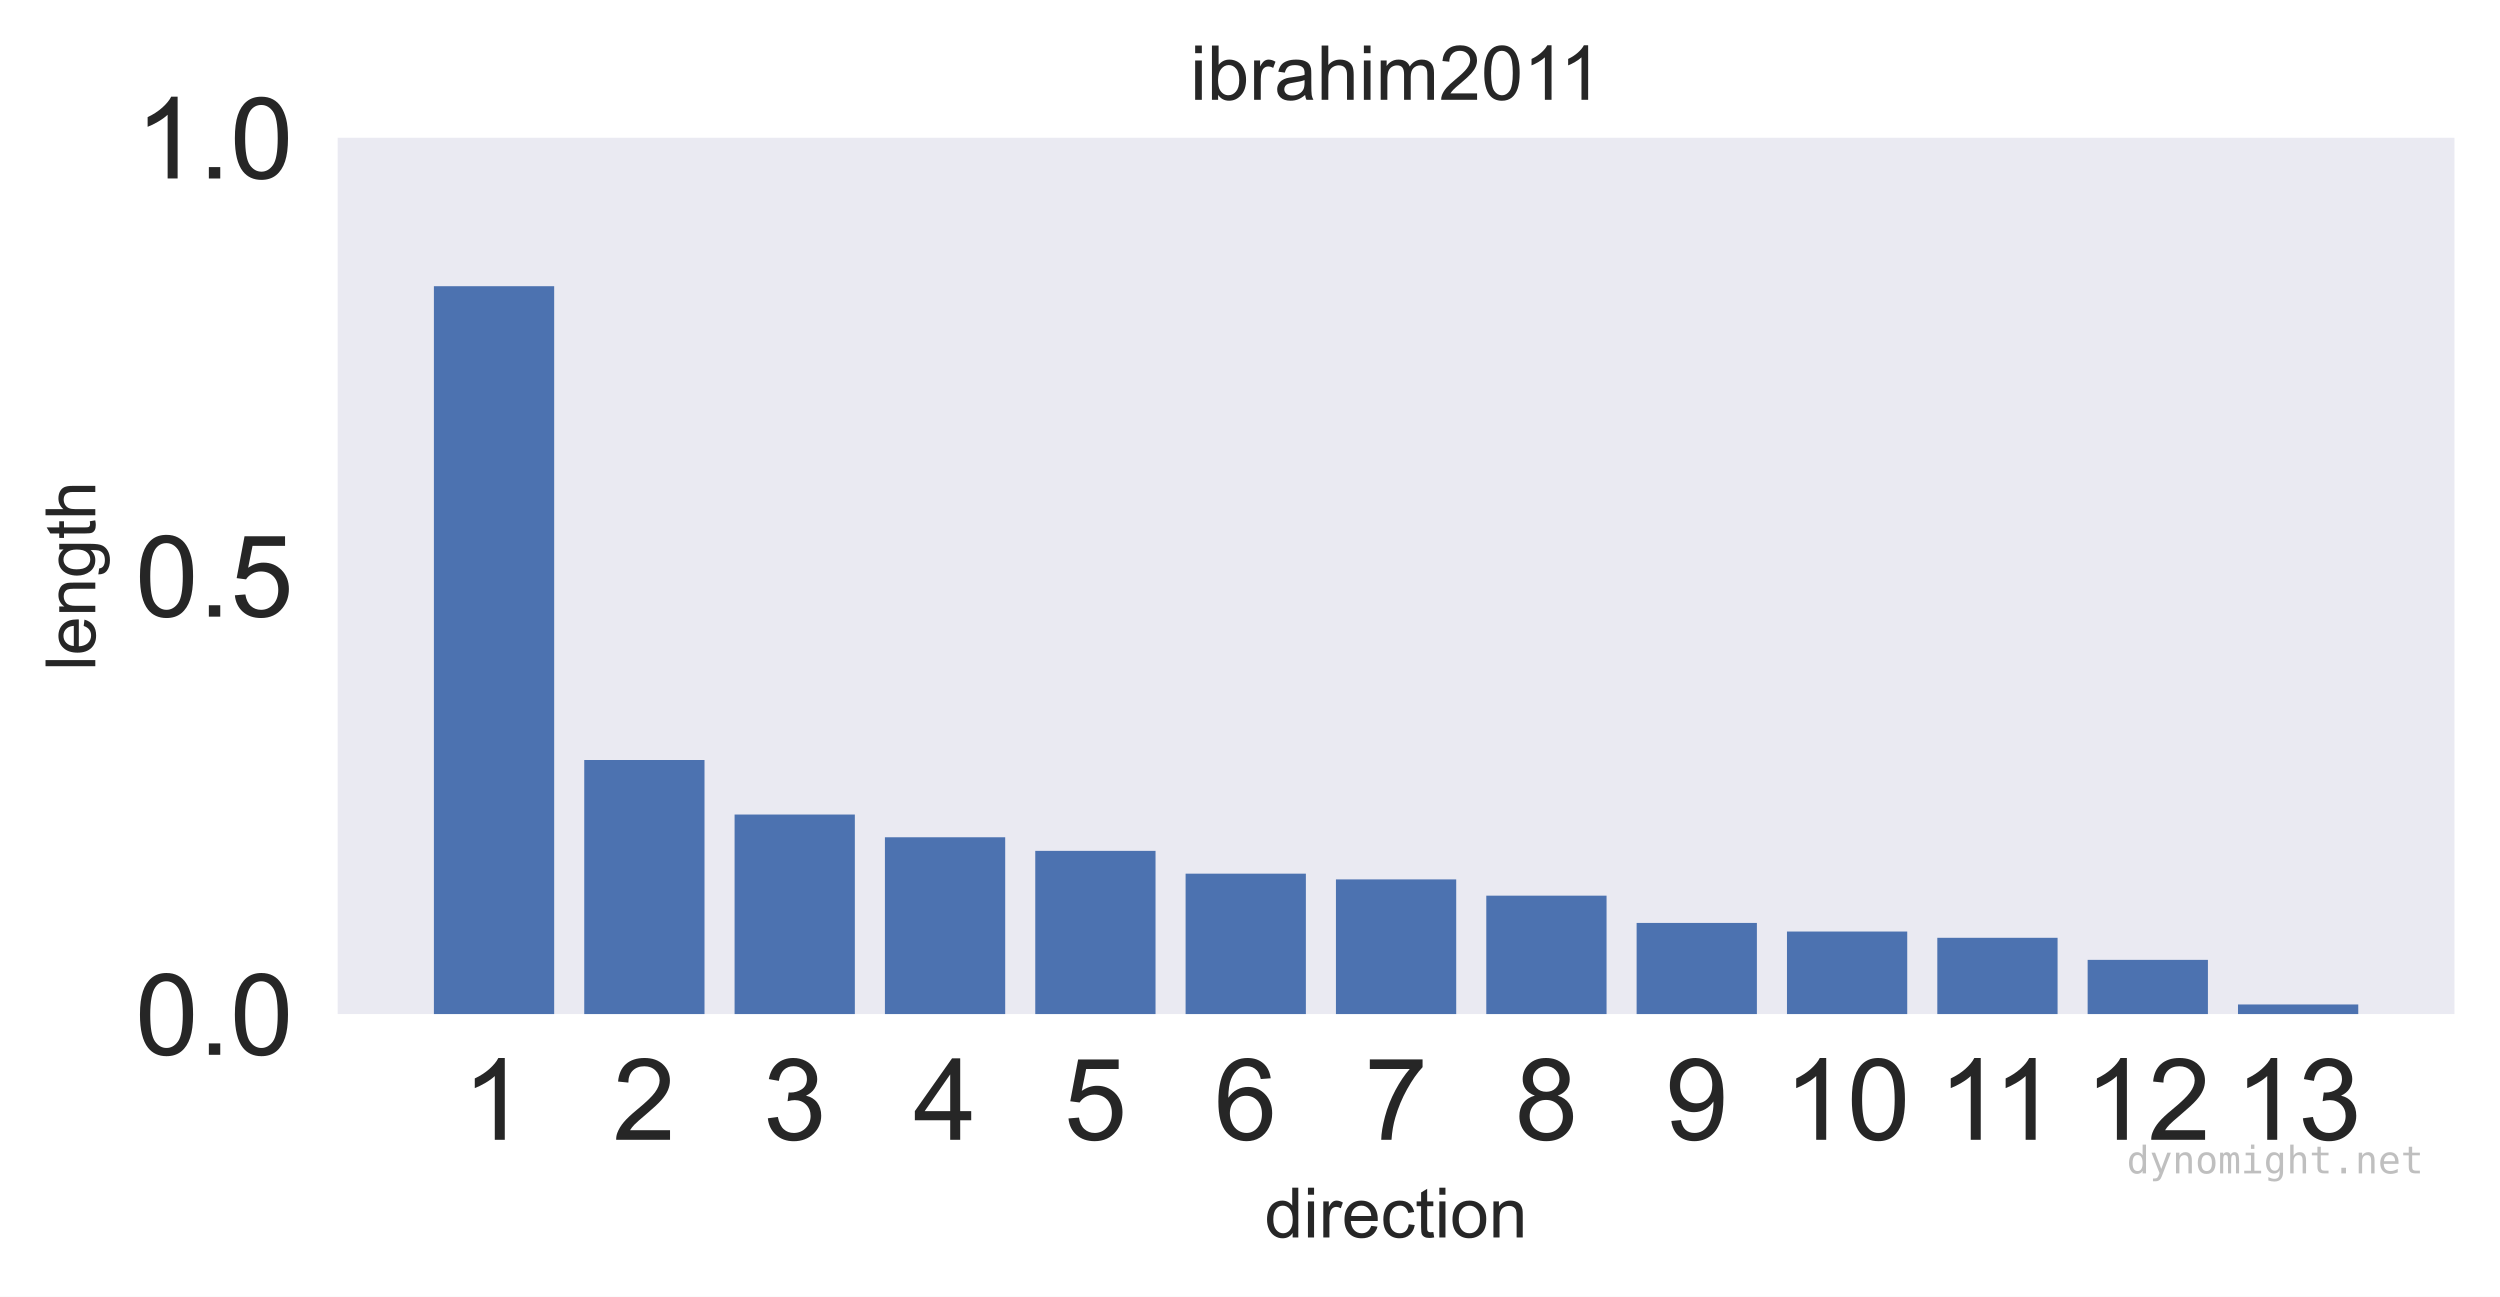
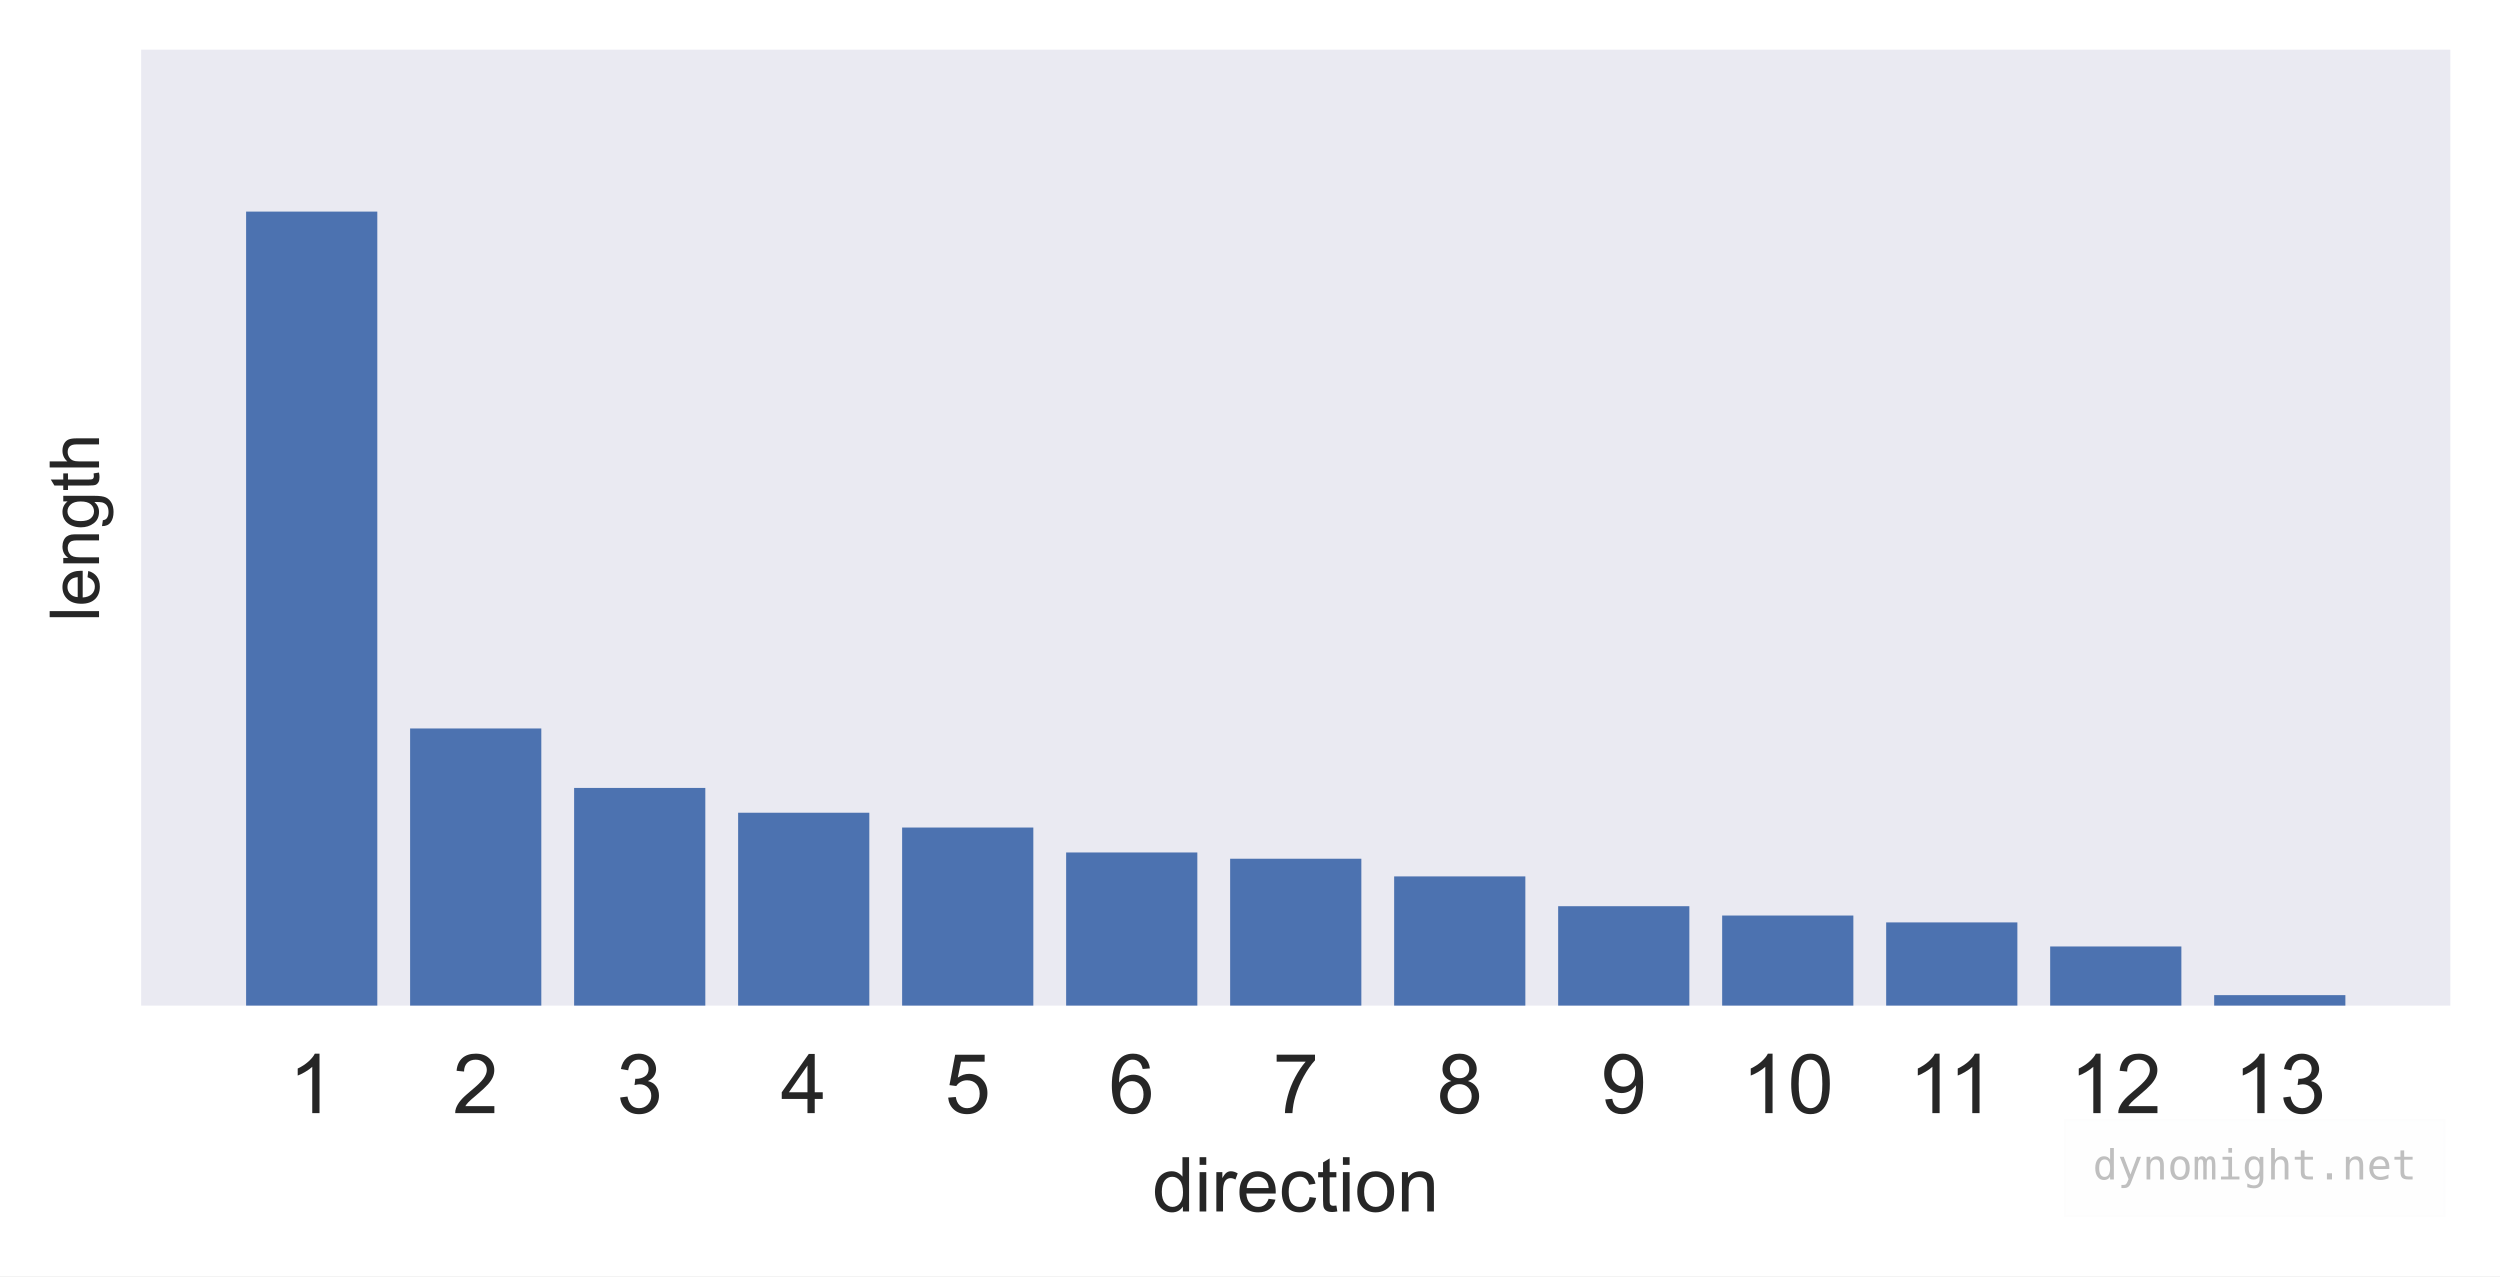
- <svg xmlns="http://www.w3.org/2000/svg" xmlns:xlink="http://www.w3.org/1999/xlink" height="205.111pt" version="1.1" viewBox="0 0 395.409 205.111" width="395.409pt">
+ <svg xmlns="http://www.w3.org/2000/svg" xmlns:xlink="http://www.w3.org/1999/xlink" height="185.034pt" version="1.1" viewBox="0 0 362.462 185.034" width="362.462pt">
  <defs>
    <style type="text/css">*{stroke-linecap:butt;stroke-linejoin:round;}</style>
  </defs>
  <g id="figure_1">
    <g id="patch_1">
-       <path d="M 0 205.111  L 395.409 205.111  L 395.409 0  L 0 0  z " style="fill:#ffffff;" />
+       <path d="M 0 185.034  L 362.462 185.034  L 362.462 0  L 0 0  z " style="fill:#ffffff;" />
    </g>
    <g id="axes_1">
      <g id="patch_2">
-         <path d="M 53.409 160.389  L 388.209 160.389  L 388.209 21.789  L 53.409 21.789  z " style="fill:#eaeaf2;" />
+         <path d="M 20.462 145.8  L 355.262 145.8  L 355.262 7.2  L 20.462 7.2  z " style="fill:#eaeaf2;" />
      </g>
      <g id="matplotlib.axis_1">
        <g id="xtick_1">
          <g id="line2d_1" />
          <g id="text_1">
-             <g style="fill:#262626;" transform="translate(73.13345 180.2734)scale(0.18 -0.18)">
+             <g style="fill:#262626;" transform="translate(41.85548 161.3894)scale(0.12 -0.12)">
              <defs>
                <path d="M 2384 0  L 1822 0  L 1822 3584  Q 1619 3391 1289 3197  Q 959 3003 697 2906  L 697 3450  Q 1169 3672 1522 3987  Q 1875 4303 2022 4600  L 2384 4600  L 2384 0  z " id="ArialMT-31" transform="scale(0.015625)" />
              </defs>
              <use xlink:href="#ArialMT-31" />
            </g>
          </g>
        </g>
        <g id="xtick_2">
          <g id="line2d_2" />
          <g id="text_2">
-             <g style="fill:#262626;" transform="translate(96.91186 180.2734)scale(0.18 -0.18)">
+             <g style="fill:#262626;" transform="translate(65.63389 161.3894)scale(0.12 -0.12)">
              <defs>
                <path d="M 3222 541  L 3222 0  L 194 0  Q 188 203 259 391  Q 375 700 629 1000  Q 884 1300 1366 1694  Q 2113 2306 2375 2664  Q 2638 3022 2638 3341  Q 2638 3675 2398 3904  Q 2159 4134 1775 4134  Q 1369 4134 1125 3890  Q 881 3647 878 3216  L 300 3275  Q 359 3922 746 4261  Q 1134 4600 1788 4600  Q 2447 4600 2831 4234  Q 3216 3869 3216 3328  Q 3216 3053 3103 2787  Q 2991 2522 2730 2228  Q 2469 1934 1863 1422  Q 1356 997 1212 845  Q 1069 694 975 541  L 3222 541  z " id="ArialMT-32" transform="scale(0.015625)" />
              </defs>
              <use xlink:href="#ArialMT-32" />
            </g>
          </g>
        </g>
        <g id="xtick_3">
          <g id="line2d_3" />
          <g id="text_3">
-             <g style="fill:#262626;" transform="translate(120.6903 180.2734)scale(0.18 -0.18)">
+             <g style="fill:#262626;" transform="translate(89.4123 161.3894)scale(0.12 -0.12)">
              <defs>
                <path d="M 269 1209  L 831 1284  Q 928 806 1161 595  Q 1394 384 1728 384  Q 2125 384 2398 659  Q 2672 934 2672 1341  Q 2672 1728 2419 1979  Q 2166 2231 1775 2231  Q 1616 2231 1378 2169  L 1441 2663  Q 1497 2656 1531 2656  Q 1891 2656 2178 2843  Q 2466 3031 2466 3422  Q 2466 3731 2256 3934  Q 2047 4138 1716 4138  Q 1388 4138 1169 3931  Q 950 3725 888 3313  L 325 3413  Q 428 3978 793 4289  Q 1159 4600 1703 4600  Q 2078 4600 2393 4439  Q 2709 4278 2876 4000  Q 3044 3722 3044 3409  Q 3044 3113 2884 2869  Q 2725 2625 2413 2481  Q 2819 2388 3044 2092  Q 3269 1797 3269 1353  Q 3269 753 2831 336  Q 2394 -81 1725 -81  Q 1122 -81 723 278  Q 325 638 269 1209  z " id="ArialMT-33" transform="scale(0.015625)" />
              </defs>
              <use xlink:href="#ArialMT-33" />
            </g>
          </g>
        </g>
        <g id="xtick_4">
          <g id="line2d_4" />
          <g id="text_4">
-             <g style="fill:#262626;" transform="translate(144.4687 180.2734)scale(0.18 -0.18)">
+             <g style="fill:#262626;" transform="translate(113.1907 161.3894)scale(0.12 -0.12)">
              <defs>
                <path d="M 2069 0  L 2069 1097  L 81 1097  L 81 1613  L 2172 4581  L 2631 4581  L 2631 1613  L 3250 1613  L 3250 1097  L 2631 1097  L 2631 0  L 2069 0  z M 2069 1613  L 2069 3678  L 634 1613  L 2069 1613  z " id="ArialMT-34" transform="scale(0.015625)" />
              </defs>
              <use xlink:href="#ArialMT-34" />
            </g>
          </g>
        </g>
        <g id="xtick_5">
          <g id="line2d_5" />
          <g id="text_5">
-             <g style="fill:#262626;" transform="translate(168.2471 180.2734)scale(0.18 -0.18)">
+             <g style="fill:#262626;" transform="translate(136.9691 161.3894)scale(0.12 -0.12)">
              <defs>
                <path d="M 266 1200  L 856 1250  Q 922 819 1161 601  Q 1400 384 1738 384  Q 2144 384 2425 690  Q 2706 997 2706 1503  Q 2706 1984 2436 2262  Q 2166 2541 1728 2541  Q 1456 2541 1237 2417  Q 1019 2294 894 2097  L 366 2166  L 809 4519  L 3088 4519  L 3088 3981  L 1259 3981  L 1013 2750  Q 1425 3038 1878 3038  Q 2478 3038 2890 2622  Q 3303 2206 3303 1553  Q 3303 931 2941 478  Q 2500 -78 1738 -78  Q 1113 -78 717 272  Q 322 622 266 1200  z " id="ArialMT-35" transform="scale(0.015625)" />
              </defs>
              <use xlink:href="#ArialMT-35" />
            </g>
          </g>
        </g>
        <g id="xtick_6">
          <g id="line2d_6" />
          <g id="text_6">
-             <g style="fill:#262626;" transform="translate(192.0255 180.2734)scale(0.18 -0.18)">
+             <g style="fill:#262626;" transform="translate(160.7475 161.3894)scale(0.12 -0.12)">
              <defs>
                <path d="M 3184 3459  L 2625 3416  Q 2550 3747 2413 3897  Q 2184 4138 1850 4138  Q 1581 4138 1378 3988  Q 1113 3794 959 3422  Q 806 3050 800 2363  Q 1003 2672 1297 2822  Q 1591 2972 1913 2972  Q 2475 2972 2870 2558  Q 3266 2144 3266 1488  Q 3266 1056 3080 686  Q 2894 316 2569 119  Q 2244 -78 1831 -78  Q 1128 -78 684 439  Q 241 956 241 2144  Q 241 3472 731 4075  Q 1159 4600 1884 4600  Q 2425 4600 2770 4297  Q 3116 3994 3184 3459  z M 888 1484  Q 888 1194 1011 928  Q 1134 663 1356 523  Q 1578 384 1822 384  Q 2178 384 2434 671  Q 2691 959 2691 1453  Q 2691 1928 2437 2201  Q 2184 2475 1800 2475  Q 1419 2475 1153 2201  Q 888 1928 888 1484  z " id="ArialMT-36" transform="scale(0.015625)" />
              </defs>
              <use xlink:href="#ArialMT-36" />
            </g>
          </g>
        </g>
        <g id="xtick_7">
          <g id="line2d_7" />
          <g id="text_7">
-             <g style="fill:#262626;" transform="translate(215.8039 180.2734)scale(0.18 -0.18)">
+             <g style="fill:#262626;" transform="translate(184.5259 161.3894)scale(0.12 -0.12)">
              <defs>
                <path d="M 303 3981  L 303 4522  L 3269 4522  L 3269 4084  Q 2831 3619 2401 2847  Q 1972 2075 1738 1259  Q 1569 684 1522 0  L 944 0  Q 953 541 1156 1306  Q 1359 2072 1739 2783  Q 2119 3494 2547 3981  L 303 3981  z " id="ArialMT-37" transform="scale(0.015625)" />
              </defs>
              <use xlink:href="#ArialMT-37" />
            </g>
          </g>
        </g>
        <g id="xtick_8">
          <g id="line2d_8" />
          <g id="text_8">
-             <g style="fill:#262626;" transform="translate(239.5823 180.2734)scale(0.18 -0.18)">
+             <g style="fill:#262626;" transform="translate(208.3043 161.3894)scale(0.12 -0.12)">
              <defs>
                <path d="M 1131 2484  Q 781 2613 612 2850  Q 444 3088 444 3419  Q 444 3919 803 4259  Q 1163 4600 1759 4600  Q 2359 4600 2725 4251  Q 3091 3903 3091 3403  Q 3091 3084 2923 2848  Q 2756 2613 2416 2484  Q 2838 2347 3058 2040  Q 3278 1734 3278 1309  Q 3278 722 2862 322  Q 2447 -78 1769 -78  Q 1091 -78 675 323  Q 259 725 259 1325  Q 259 1772 486 2073  Q 713 2375 1131 2484  z M 1019 3438  Q 1019 3113 1228 2906  Q 1438 2700 1772 2700  Q 2097 2700 2305 2904  Q 2513 3109 2513 3406  Q 2513 3716 2298 3927  Q 2084 4138 1766 4138  Q 1444 4138 1231 3931  Q 1019 3725 1019 3438  z M 838 1322  Q 838 1081 952 856  Q 1066 631 1291 507  Q 1516 384 1775 384  Q 2178 384 2440 643  Q 2703 903 2703 1303  Q 2703 1709 2433 1975  Q 2163 2241 1756 2241  Q 1359 2241 1098 1978  Q 838 1716 838 1322  z " id="ArialMT-38" transform="scale(0.015625)" />
              </defs>
              <use xlink:href="#ArialMT-38" />
            </g>
          </g>
        </g>
        <g id="xtick_9">
          <g id="line2d_9" />
          <g id="text_9">
-             <g style="fill:#262626;" transform="translate(263.3607 180.2734)scale(0.18 -0.18)">
+             <g style="fill:#262626;" transform="translate(232.0828 161.3894)scale(0.12 -0.12)">
              <defs>
                <path d="M 350 1059  L 891 1109  Q 959 728 1153 556  Q 1347 384 1650 384  Q 1909 384 2104 503  Q 2300 622 2425 820  Q 2550 1019 2634 1356  Q 2719 1694 2719 2044  Q 2719 2081 2716 2156  Q 2547 1888 2255 1720  Q 1963 1553 1622 1553  Q 1053 1553 659 1965  Q 266 2378 266 3053  Q 266 3750 677 4175  Q 1088 4600 1706 4600  Q 2153 4600 2523 4359  Q 2894 4119 3086 3673  Q 3278 3228 3278 2384  Q 3278 1506 3087 986  Q 2897 466 2520 194  Q 2144 -78 1638 -78  Q 1100 -78 759 220  Q 419 519 350 1059  z M 2653 3081  Q 2653 3566 2395 3850  Q 2138 4134 1775 4134  Q 1400 4134 1122 3828  Q 844 3522 844 3034  Q 844 2597 1108 2323  Q 1372 2050 1759 2050  Q 2150 2050 2401 2323  Q 2653 2597 2653 3081  z " id="ArialMT-39" transform="scale(0.015625)" />
              </defs>
              <use xlink:href="#ArialMT-39" />
            </g>
          </g>
        </g>
        <g id="xtick_10">
          <g id="line2d_10" />
          <g id="text_10">
-             <g style="fill:#262626;" transform="translate(282.1343 180.2734)scale(0.18 -0.18)">
+             <g style="fill:#262626;" transform="translate(252.5246 161.3894)scale(0.12 -0.12)">
              <defs>
                <path d="M 266 2259  Q 266 3072 433 3567  Q 600 4063 929 4331  Q 1259 4600 1759 4600  Q 2128 4600 2406 4451  Q 2684 4303 2865 4023  Q 3047 3744 3150 3342  Q 3253 2941 3253 2259  Q 3253 1453 3087 958  Q 2922 463 2592 192  Q 2263 -78 1759 -78  Q 1097 -78 719 397  Q 266 969 266 2259  z M 844 2259  Q 844 1131 1108 757  Q 1372 384 1759 384  Q 2147 384 2411 759  Q 2675 1134 2675 2259  Q 2675 3391 2411 3762  Q 2147 4134 1753 4134  Q 1366 4134 1134 3806  Q 844 3388 844 2259  z " id="ArialMT-30" transform="scale(0.015625)" />
              </defs>
              <use xlink:href="#ArialMT-31" />
              <use x="55.615" xlink:href="#ArialMT-30" />
            </g>
          </g>
        </g>
        <g id="xtick_11">
          <g id="line2d_11" />
          <g id="text_11">
-             <g style="fill:#262626;" transform="translate(306.5764 180.2734)scale(0.18 -0.18)">
+             <g style="fill:#262626;" transform="translate(276.7455 161.3894)scale(0.12 -0.12)">
              <use xlink:href="#ArialMT-31" />
              <use x="48.24" xlink:href="#ArialMT-31" />
            </g>
          </g>
        </g>
        <g id="xtick_12">
          <g id="line2d_12" />
          <g id="text_12">
-             <g style="fill:#262626;" transform="translate(329.6911 180.2734)scale(0.18 -0.18)">
+             <g style="fill:#262626;" transform="translate(300.0814 161.3894)scale(0.12 -0.12)">
              <use xlink:href="#ArialMT-31" />
              <use x="55.615" xlink:href="#ArialMT-32" />
            </g>
          </g>
        </g>
        <g id="xtick_13">
          <g id="line2d_13" />
          <g id="text_13">
-             <g style="fill:#262626;" transform="translate(353.4695 180.2734)scale(0.18 -0.18)">
+             <g style="fill:#262626;" transform="translate(323.8598 161.3894)scale(0.12 -0.12)">
              <use xlink:href="#ArialMT-31" />
              <use x="55.615" xlink:href="#ArialMT-33" />
            </g>
          </g>
        </g>
        <g id="text_14">
-           <g style="fill:#262626;" transform="translate(200.0213 195.7245)scale(0.11 -0.11)">
+           <g style="fill:#262626;" transform="translate(167.0751 175.648)scale(0.11 -0.11)">
            <defs>
              <path d="M 2575 0  L 2575 419  Q 2259 -75 1647 -75  Q 1250 -75 917 144  Q 584 363 401 755  Q 219 1147 219 1656  Q 219 2153 384 2558  Q 550 2963 881 3178  Q 1213 3394 1622 3394  Q 1922 3394 2156 3267  Q 2391 3141 2538 2938  L 2538 4581  L 3097 4581  L 3097 0  L 2575 0  z M 797 1656  Q 797 1019 1065 703  Q 1334 388 1700 388  Q 2069 388 2326 689  Q 2584 991 2584 1609  Q 2584 2291 2321 2609  Q 2059 2928 1675 2928  Q 1300 2928 1048 2622  Q 797 2316 797 1656  z " id="ArialMT-64" transform="scale(0.015625)" />
              <path d="M 425 3934  L 425 4581  L 988 4581  L 988 3934  L 425 3934  z M 425 0  L 425 3319  L 988 3319  L 988 0  L 425 0  z " id="ArialMT-69" transform="scale(0.015625)" />
              <path d="M 416 0  L 416 3319  L 922 3319  L 922 2816  Q 1116 3169 1280 3281  Q 1444 3394 1641 3394  Q 1925 3394 2219 3213  L 2025 2691  Q 1819 2813 1613 2813  Q 1428 2813 1281 2702  Q 1134 2591 1072 2394  Q 978 2094 978 1738  L 978 0  L 416 0  z " id="ArialMT-72" transform="scale(0.015625)" />
              <path d="M 2694 1069  L 3275 997  Q 3138 488 2766 206  Q 2394 -75 1816 -75  Q 1088 -75 661 373  Q 234 822 234 1631  Q 234 2469 665 2931  Q 1097 3394 1784 3394  Q 2450 3394 2872 2941  Q 3294 2488 3294 1666  Q 3294 1616 3291 1516  L 816 1516  Q 847 969 1125 678  Q 1403 388 1819 388  Q 2128 388 2347 550  Q 2566 713 2694 1069  z M 847 1978  L 2700 1978  Q 2663 2397 2488 2606  Q 2219 2931 1791 2931  Q 1403 2931 1139 2672  Q 875 2413 847 1978  z " id="ArialMT-65" transform="scale(0.015625)" />
              <path d="M 2588 1216  L 3141 1144  Q 3050 572 2676 248  Q 2303 -75 1759 -75  Q 1078 -75 664 370  Q 250 816 250 1647  Q 250 2184 428 2587  Q 606 2991 970 3192  Q 1334 3394 1763 3394  Q 2303 3394 2647 3120  Q 2991 2847 3088 2344  L 2541 2259  Q 2463 2594 2264 2762  Q 2066 2931 1784 2931  Q 1359 2931 1093 2626  Q 828 2322 828 1663  Q 828 994 1084 691  Q 1341 388 1753 388  Q 2084 388 2306 591  Q 2528 794 2588 1216  z " id="ArialMT-63" transform="scale(0.015625)" />
              <path d="M 1650 503  L 1731 6  Q 1494 -44 1306 -44  Q 1000 -44 831 53  Q 663 150 594 308  Q 525 466 525 972  L 525 2881  L 113 2881  L 113 3319  L 525 3319  L 525 4141  L 1084 4478  L 1084 3319  L 1650 3319  L 1650 2881  L 1084 2881  L 1084 941  Q 1084 700 1114 631  Q 1144 563 1211 522  Q 1278 481 1403 481  Q 1497 481 1650 503  z " id="ArialMT-74" transform="scale(0.015625)" />
              <path d="M 213 1659  Q 213 2581 725 3025  Q 1153 3394 1769 3394  Q 2453 3394 2887 2945  Q 3322 2497 3322 1706  Q 3322 1066 3130 698  Q 2938 331 2570 128  Q 2203 -75 1769 -75  Q 1072 -75 642 372  Q 213 819 213 1659  z M 791 1659  Q 791 1022 1069 705  Q 1347 388 1769 388  Q 2188 388 2466 706  Q 2744 1025 2744 1678  Q 2744 2294 2464 2611  Q 2184 2928 1769 2928  Q 1347 2928 1069 2612  Q 791 2297 791 1659  z " id="ArialMT-6f" transform="scale(0.015625)" />
              <path d="M 422 0  L 422 3319  L 928 3319  L 928 2847  Q 1294 3394 1984 3394  Q 2284 3394 2536 3286  Q 2788 3178 2913 3003  Q 3038 2828 3088 2588  Q 3119 2431 3119 2041  L 3119 0  L 2556 0  L 2556 2019  Q 2556 2363 2490 2533  Q 2425 2703 2258 2804  Q 2091 2906 1866 2906  Q 1506 2906 1245 2678  Q 984 2450 984 1813  L 984 0  L 422 0  z " id="ArialMT-6e" transform="scale(0.015625)" />
            </defs>
            <use xlink:href="#ArialMT-64" />
            <use x="55.615" xlink:href="#ArialMT-69" />
            <use x="77.832" xlink:href="#ArialMT-72" />
            <use x="111.133" xlink:href="#ArialMT-65" />
            <use x="166.748" xlink:href="#ArialMT-63" />
            <use x="216.748" xlink:href="#ArialMT-74" />
            <use x="244.531" xlink:href="#ArialMT-69" />
            <use x="266.748" xlink:href="#ArialMT-6f" />
            <use x="322.363" xlink:href="#ArialMT-6e" />
          </g>
        </g>
      </g>
      <g id="matplotlib.axis_2">
-         <g id="ytick_1">
-           <g id="line2d_14" />
-           <g id="text_15">
-             <g style="fill:#262626;" transform="translate(21.38875 166.8314)scale(0.18 -0.18)">
-               <defs>
-                 <path d="M 581 0  L 581 641  L 1222 641  L 1222 0  L 581 0  z " id="ArialMT-2e" transform="scale(0.015625)" />
-               </defs>
-               <use xlink:href="#ArialMT-30" />
-               <use x="55.615" xlink:href="#ArialMT-2e" />
-               <use x="83.398" xlink:href="#ArialMT-30" />
-             </g>
-           </g>
-         </g>
-         <g id="ytick_2">
-           <g id="line2d_15" />
-           <g id="text_16">
-             <g style="fill:#262626;" transform="translate(21.38875 97.53141)scale(0.18 -0.18)">
-               <use xlink:href="#ArialMT-30" />
-               <use x="55.615" xlink:href="#ArialMT-2e" />
-               <use x="83.398" xlink:href="#ArialMT-35" />
-             </g>
-           </g>
-         </g>
-         <g id="ytick_3">
-           <g id="line2d_16" />
-           <g id="text_17">
-             <g style="fill:#262626;" transform="translate(21.38875 28.23141)scale(0.18 -0.18)">
-               <use xlink:href="#ArialMT-31" />
-               <use x="55.615" xlink:href="#ArialMT-2e" />
-               <use x="83.398" xlink:href="#ArialMT-30" />
-             </g>
-           </g>
-         </g>
-         <g id="text_18">
-           <g style="fill:#262626;" transform="translate(15.07359 106.0734)rotate(-90)scale(0.11 -0.11)">
+         <g id="text_15">
+           <g style="fill:#262626;" transform="translate(14.35781 90.12188)rotate(-90)scale(0.1 -0.1)">
            <defs>
              <path d="M 409 0  L 409 4581  L 972 4581  L 972 0  L 409 0  z " id="ArialMT-6c" transform="scale(0.015625)" />
              <path d="M 319 -275  L 866 -356  Q 900 -609 1056 -725  Q 1266 -881 1628 -881  Q 2019 -881 2231 -725  Q 2444 -569 2519 -288  Q 2563 -116 2559 434  Q 2191 0 1641 0  Q 956 0 581 494  Q 206 988 206 1678  Q 206 2153 378 2554  Q 550 2956 876 3175  Q 1203 3394 1644 3394  Q 2231 3394 2613 2919  L 2613 3319  L 3131 3319  L 3131 450  Q 3131 -325 2973 -648  Q 2816 -972 2473 -1159  Q 2131 -1347 1631 -1347  Q 1038 -1347 672 -1080  Q 306 -813 319 -275  z M 784 1719  Q 784 1066 1043 766  Q 1303 466 1694 466  Q 2081 466 2343 764  Q 2606 1063 2606 1700  Q 2606 2309 2336 2618  Q 2066 2928 1684 2928  Q 1309 2928 1046 2623  Q 784 2319 784 1719  z " id="ArialMT-67" transform="scale(0.015625)" />
              <path d="M 422 0  L 422 4581  L 984 4581  L 984 2938  Q 1378 3394 1978 3394  Q 2347 3394 2619 3248  Q 2891 3103 3008 2847  Q 3125 2591 3125 2103  L 3125 0  L 2563 0  L 2563 2103  Q 2563 2525 2380 2717  Q 2197 2909 1863 2909  Q 1613 2909 1392 2779  Q 1172 2650 1078 2428  Q 984 2206 984 1816  L 984 0  L 422 0  z " id="ArialMT-68" transform="scale(0.015625)" />
            </defs>
            <use xlink:href="#ArialMT-6c" />
            <use x="22.217" xlink:href="#ArialMT-65" />
            <use x="77.832" xlink:href="#ArialMT-6e" />
            <use x="133.447" xlink:href="#ArialMT-67" />
            <use x="189.062" xlink:href="#ArialMT-74" />
            <use x="216.846" xlink:href="#ArialMT-68" />
          </g>
        </g>
      </g>
      <g id="patch_3">
-         <path clip-path="url(#pc35f408c47)" d="M 68.627 160.389  L 87.65 160.389  L 87.65 45.266  L 68.627 45.266  z " style="fill:#4c72b0;" />
+         <path clip-path="url(#paa6f0a5128)" d="M 35.681 145.8  L 54.703 145.8  L 54.703 30.676  L 35.681 30.676  z " style="fill:#4c72b0;" />
      </g>
      <g id="patch_4">
-         <path clip-path="url(#pc35f408c47)" d="M 92.405 160.389  L 111.428 160.389  L 111.428 120.203  L 92.405 120.203  z " style="fill:#4c72b0;" />
+         <path clip-path="url(#paa6f0a5128)" d="M 59.459 145.8  L 78.482 145.8  L 78.482 105.613  L 59.459 105.613  z " style="fill:#4c72b0;" />
      </g>
      <g id="patch_5">
-         <path clip-path="url(#pc35f408c47)" d="M 116.184 160.389  L 135.206 160.389  L 135.206 128.832  L 116.184 128.832  z " style="fill:#4c72b0;" />
+         <path clip-path="url(#paa6f0a5128)" d="M 83.237 145.8  L 102.26 145.8  L 102.26 114.242  L 83.237 114.242  z " style="fill:#4c72b0;" />
      </g>
      <g id="patch_6">
-         <path clip-path="url(#pc35f408c47)" d="M 139.962 160.389  L 158.985 160.389  L 158.985 132.424  L 139.962 132.424  z " style="fill:#4c72b0;" />
+         <path clip-path="url(#paa6f0a5128)" d="M 107.016 145.8  L 126.039 145.8  L 126.039 117.834  L 107.016 117.834  z " style="fill:#4c72b0;" />
      </g>
      <g id="patch_7">
-         <path clip-path="url(#pc35f408c47)" d="M 163.741 160.389  L 182.763 160.389  L 182.763 134.571  L 163.741 134.571  z " style="fill:#4c72b0;" />
+         <path clip-path="url(#paa6f0a5128)" d="M 130.794 145.8  L 149.817 145.8  L 149.817 119.981  L 130.794 119.981  z " style="fill:#4c72b0;" />
      </g>
      <g id="patch_8">
-         <path clip-path="url(#pc35f408c47)" d="M 187.519 160.389  L 206.542 160.389  L 206.542 138.187  L 187.519 138.187  z " style="fill:#4c72b0;" />
+         <path clip-path="url(#paa6f0a5128)" d="M 154.573 145.8  L 173.595 145.8  L 173.595 123.597  L 154.573 123.597  z " style="fill:#4c72b0;" />
      </g>
      <g id="patch_9">
-         <path clip-path="url(#pc35f408c47)" d="M 211.297 160.389  L 230.32 160.389  L 230.32 139.093  L 211.297 139.093  z " style="fill:#4c72b0;" />
+         <path clip-path="url(#paa6f0a5128)" d="M 178.351 145.8  L 197.374 145.8  L 197.374 124.504  L 178.351 124.504  z " style="fill:#4c72b0;" />
      </g>
      <g id="patch_10">
-         <path clip-path="url(#pc35f408c47)" d="M 235.076 160.389  L 254.099 160.389  L 254.099 141.659  L 235.076 141.659  z " style="fill:#4c72b0;" />
+         <path clip-path="url(#paa6f0a5128)" d="M 202.13 145.8  L 221.152 145.8  L 221.152 127.069  L 202.13 127.069  z " style="fill:#4c72b0;" />
      </g>
      <g id="patch_11">
-         <path clip-path="url(#pc35f408c47)" d="M 258.854 160.389  L 277.877 160.389  L 277.877 145.976  L 258.854 145.976  z " style="fill:#4c72b0;" />
+         <path clip-path="url(#paa6f0a5128)" d="M 225.908 145.8  L 244.931 145.8  L 244.931 131.386  L 225.908 131.386  z " style="fill:#4c72b0;" />
      </g>
      <g id="patch_12">
-         <path clip-path="url(#pc35f408c47)" d="M 282.633 160.389  L 301.655 160.389  L 301.655 147.332  L 282.633 147.332  z " style="fill:#4c72b0;" />
+         <path clip-path="url(#paa6f0a5128)" d="M 249.686 145.8  L 268.709 145.8  L 268.709 132.742  L 249.686 132.742  z " style="fill:#4c72b0;" />
      </g>
      <g id="patch_13">
-         <path clip-path="url(#pc35f408c47)" d="M 306.411 160.389  L 325.434 160.389  L 325.434 148.327  L 306.411 148.327  z " style="fill:#4c72b0;" />
+         <path clip-path="url(#paa6f0a5128)" d="M 273.465 145.8  L 292.488 145.8  L 292.488 133.737  L 273.465 133.737  z " style="fill:#4c72b0;" />
      </g>
      <g id="patch_14">
-         <path clip-path="url(#pc35f408c47)" d="M 330.189 160.389  L 349.212 160.389  L 349.212 151.813  L 330.189 151.813  z " style="fill:#4c72b0;" />
+         <path clip-path="url(#paa6f0a5128)" d="M 297.243 145.8  L 316.266 145.8  L 316.266 137.223  L 297.243 137.223  z " style="fill:#4c72b0;" />
      </g>
      <g id="patch_15">
-         <path clip-path="url(#pc35f408c47)" d="M 353.968 160.389  L 372.991 160.389  L 372.991 158.867  L 353.968 158.867  z " style="fill:#4c72b0;" />
+         <path clip-path="url(#paa6f0a5128)" d="M 321.022 145.8  L 340.044 145.8  L 340.044 144.277  L 321.022 144.277  z " style="fill:#4c72b0;" />
      </g>
      <g id="patch_16">
-         <path d="M 53.409 160.389  L 53.409 21.789  " style="fill:none;" />
+         <path d="M 20.462 145.8  L 20.462 7.2  " style="fill:none;" />
      </g>
      <g id="patch_17">
-         <path d="M 388.209 160.389  L 388.209 21.789  " style="fill:none;" />
+         <path d="M 355.262 145.8  L 355.262 7.2  " style="fill:none;" />
      </g>
      <g id="patch_18">
-         <path d="M 53.409 160.389  L 388.209 160.389  " style="fill:none;" />
+         <path d="M 20.462 145.8  L 355.262 145.8  " style="fill:none;" />
      </g>
      <g id="patch_19">
-         <path d="M 53.409 21.789  L 388.209 21.789  " style="fill:none;" />
-       </g>
-       <g id="text_19">
-         <g style="fill:#262626;" transform="translate(188.2334 15.78937)scale(0.12 -0.12)">
+         <path d="M 20.462 7.2  L 355.262 7.2  " style="fill:none;" />
+       </g>
+     </g>
+     <g id="text_16">
+       <g id="patch_20">
+         <a xlink:href="https://dynomight.net">
+           <path d="M 299.402 176.309  L 354.401 176.309  L 354.401 162.421  L 299.402 162.421  z " style="fill:#4c72b0;opacity:0.01;stroke:#000000;stroke-linejoin:miter;stroke-width:0.3;" />
+         </a>
+       </g>
+       <a xlink:href="https://dynomight.net">
+         <g style="fill:#808080;opacity:0.5;" transform="translate(303.4225 171)scale(0.06 -0.06)">
          <defs>
-             <path d="M 941 0  L 419 0  L 419 4581  L 981 4581  L 981 2947  Q 1338 3394 1891 3394  Q 2197 3394 2470 3270  Q 2744 3147 2920 2923  Q 3097 2700 3197 2384  Q 3297 2069 3297 1709  Q 3297 856 2875 390  Q 2453 -75 1863 -75  Q 1275 -75 941 416  L 941 0  z M 934 1684  Q 934 1088 1097 822  Q 1363 388 1816 388  Q 2184 388 2453 708  Q 2722 1028 2722 1663  Q 2722 2313 2464 2622  Q 2206 2931 1841 2931  Q 1472 2931 1203 2611  Q 934 2291 934 1684  z " id="ArialMT-62" transform="scale(0.015625)" />
-             <path d="M 2588 409  Q 2275 144 1986 34  Q 1697 -75 1366 -75  Q 819 -75 525 192  Q 231 459 231 875  Q 231 1119 342 1320  Q 453 1522 633 1644  Q 813 1766 1038 1828  Q 1203 1872 1538 1913  Q 2219 1994 2541 2106  Q 2544 2222 2544 2253  Q 2544 2597 2384 2738  Q 2169 2928 1744 2928  Q 1347 2928 1158 2789  Q 969 2650 878 2297  L 328 2372  Q 403 2725 575 2942  Q 747 3159 1072 3276  Q 1397 3394 1825 3394  Q 2250 3394 2515 3294  Q 2781 3194 2906 3042  Q 3031 2891 3081 2659  Q 3109 2516 3109 2141  L 3109 1391  Q 3109 606 3145 398  Q 3181 191 3288 0  L 2700 0  Q 2613 175 2588 409  z M 2541 1666  Q 2234 1541 1622 1453  Q 1275 1403 1131 1340  Q 988 1278 909 1158  Q 831 1038 831 891  Q 831 666 1001 516  Q 1172 366 1500 366  Q 1825 366 2078 508  Q 2331 650 2450 897  Q 2541 1088 2541 1459  L 2541 1666  z " id="ArialMT-61" transform="scale(0.015625)" />
-             <path d="M 422 0  L 422 3319  L 925 3319  L 925 2853  Q 1081 3097 1340 3245  Q 1600 3394 1931 3394  Q 2300 3394 2536 3241  Q 2772 3088 2869 2813  Q 3263 3394 3894 3394  Q 4388 3394 4653 3120  Q 4919 2847 4919 2278  L 4919 0  L 4359 0  L 4359 2091  Q 4359 2428 4304 2576  Q 4250 2725 4106 2815  Q 3963 2906 3769 2906  Q 3419 2906 3187 2673  Q 2956 2441 2956 1928  L 2956 0  L 2394 0  L 2394 2156  Q 2394 2531 2256 2718  Q 2119 2906 1806 2906  Q 1569 2906 1367 2781  Q 1166 2656 1075 2415  Q 984 2175 984 1722  L 984 0  L 422 0  z " id="ArialMT-6d" transform="scale(0.015625)" />
+             <path d="M 2681 3053  L 2681 4863  L 3256 4863  L 3256 0  L 2681 0  L 2681 441  Q 2538 181 2298 45  Q 2059 -91 1747 -91  Q 1113 -91 748 401  Q 384 894 384 1759  Q 384 2613 750 3098  Q 1116 3584 1747 3584  Q 2063 3584 2303 3448  Q 2544 3313 2681 3053  z M 991 1747  Q 991 1078 1203 737  Q 1416 397 1831 397  Q 2247 397 2464 740  Q 2681 1084 2681 1747  Q 2681 2413 2464 2755  Q 2247 3097 1831 3097  Q 1416 3097 1203 2756  Q 991 2416 991 1747  z " id="DejaVuSansMono-64" transform="scale(0.015625)" />
+             <path d="M 2681 1125  Q 2538 759 2316 163  Q 2006 -663 1900 -844  Q 1756 -1088 1540 -1209  Q 1325 -1331 1038 -1331  L 575 -1331  L 575 -850  L 916 -850  Q 1169 -850 1312 -703  Q 1456 -556 1678 56  L 325 3500  L 934 3500  L 1972 763  L 2994 3500  L 3603 3500  L 2681 1125  z " id="DejaVuSansMono-79" transform="scale(0.015625)" />
+             <path d="M 3284 2169  L 3284 0  L 2706 0  L 2706 2169  Q 2706 2641 2540 2862  Q 2375 3084 2022 3084  Q 1619 3084 1401 2798  Q 1184 2513 1184 1978  L 1184 0  L 609 0  L 609 3500  L 1184 3500  L 1184 2975  Q 1338 3275 1600 3429  Q 1863 3584 2222 3584  Q 2756 3584 3020 3232  Q 3284 2881 3284 2169  z " id="DejaVuSansMono-6e" transform="scale(0.015625)" />
+             <path d="M 1925 3097  Q 1488 3097 1263 2756  Q 1038 2416 1038 1747  Q 1038 1081 1263 739  Q 1488 397 1925 397  Q 2366 397 2591 739  Q 2816 1081 2816 1747  Q 2816 2416 2591 2756  Q 2366 3097 1925 3097  z M 1925 3584  Q 2653 3584 3039 3112  Q 3425 2641 3425 1747  Q 3425 850 3040 379  Q 2656 -91 1925 -91  Q 1197 -91 812 379  Q 428 850 428 1747  Q 428 2641 812 3112  Q 1197 3584 1925 3584  z " id="DejaVuSansMono-6f" transform="scale(0.015625)" />
+             <path d="M 2113 3144  Q 2219 3369 2383 3476  Q 2547 3584 2778 3584  Q 3200 3584 3373 3257  Q 3547 2931 3547 2028  L 3547 0  L 3022 0  L 3022 2003  Q 3022 2744 2939 2923  Q 2856 3103 2638 3103  Q 2388 3103 2295 2911  Q 2203 2719 2203 2003  L 2203 0  L 1678 0  L 1678 2003  Q 1678 2753 1589 2928  Q 1500 3103 1269 3103  Q 1041 3103 952 2911  Q 863 2719 863 2003  L 863 0  L 341 0  L 341 3500  L 863 3500  L 863 3200  Q 966 3388 1120 3486  Q 1275 3584 1472 3584  Q 1709 3584 1867 3475  Q 2025 3366 2113 3144  z " id="DejaVuSansMono-6d" transform="scale(0.015625)" />
+             <path d="M 800 3500  L 2272 3500  L 2272 447  L 3413 447  L 3413 0  L 556 0  L 556 447  L 1697 447  L 1697 3053  L 800 3053  L 800 3500  z M 1697 4863  L 2272 4863  L 2272 4134  L 1697 4134  L 1697 4863  z " id="DejaVuSansMono-69" transform="scale(0.015625)" />
+             <path d="M 2681 1778  Q 2681 2425 2470 2761  Q 2259 3097 1856 3097  Q 1434 3097 1212 2761  Q 991 2425 991 1778  Q 991 1131 1214 792  Q 1438 453 1863 453  Q 2259 453 2470 793  Q 2681 1134 2681 1778  z M 3256 225  Q 3256 -563 2884 -969  Q 2513 -1375 1791 -1375  Q 1553 -1375 1293 -1331  Q 1034 -1288 775 -1203  L 775 -634  Q 1081 -778 1331 -847  Q 1581 -916 1791 -916  Q 2256 -916 2468 -662  Q 2681 -409 2681 141  L 2681 166  L 2681 556  Q 2544 263 2306 119  Q 2069 -25 1728 -25  Q 1116 -25 750 465  Q 384 956 384 1778  Q 384 2603 750 3093  Q 1116 3584 1728 3584  Q 2066 3584 2300 3450  Q 2534 3316 2681 3034  L 2681 3488  L 3256 3488  L 3256 225  z " id="DejaVuSansMono-67" transform="scale(0.015625)" />
+             <path d="M 3284 2169  L 3284 0  L 2706 0  L 2706 2169  Q 2706 2641 2540 2862  Q 2375 3084 2022 3084  Q 1619 3084 1401 2798  Q 1184 2513 1184 1978  L 1184 0  L 609 0  L 609 4863  L 1184 4863  L 1184 2975  Q 1338 3275 1600 3429  Q 1863 3584 2222 3584  Q 2756 3584 3020 3232  Q 3284 2881 3284 2169  z " id="DejaVuSansMono-68" transform="scale(0.015625)" />
+             <path d="M 1919 4494  L 1919 3500  L 3225 3500  L 3225 3053  L 1919 3053  L 1919 1153  Q 1919 766 2066 612  Q 2213 459 2578 459  L 3225 459  L 3225 0  L 2522 0  Q 1875 0 1609 259  Q 1344 519 1344 1153  L 1344 3053  L 409 3053  L 409 3500  L 1344 3500  L 1344 4494  L 1919 4494  z " id="DejaVuSansMono-74" transform="scale(0.015625)" />
+             <path d="M 1528 953  L 2316 953  L 2316 0  L 1528 0  L 1528 953  z " id="DejaVuSansMono-2e" transform="scale(0.015625)" />
+             <path d="M 3475 1894  L 3475 1613  L 984 1613  L 984 1594  Q 984 1022 1282 709  Q 1581 397 2125 397  Q 2400 397 2700 484  Q 3000 572 3341 750  L 3341 178  Q 3013 44 2708 -23  Q 2403 -91 2119 -91  Q 1303 -91 843 398  Q 384 888 384 1747  Q 384 2584 834 3084  Q 1284 3584 2034 3584  Q 2703 3584 3089 3131  Q 3475 2678 3475 1894  z M 2900 2063  Q 2888 2569 2661 2833  Q 2434 3097 2009 3097  Q 1594 3097 1325 2822  Q 1056 2547 1006 2059  L 2900 2063  z " id="DejaVuSansMono-65" transform="scale(0.015625)" />
          </defs>
-           <use xlink:href="#ArialMT-69" />
-           <use x="22.217" xlink:href="#ArialMT-62" />
-           <use x="77.832" xlink:href="#ArialMT-72" />
-           <use x="111.133" xlink:href="#ArialMT-61" />
-           <use x="166.748" xlink:href="#ArialMT-68" />
-           <use x="222.363" xlink:href="#ArialMT-69" />
-           <use x="244.58" xlink:href="#ArialMT-6d" />
-           <use x="327.881" xlink:href="#ArialMT-32" />
-           <use x="383.496" xlink:href="#ArialMT-30" />
-           <use x="439.111" xlink:href="#ArialMT-31" />
-           <use x="487.352" xlink:href="#ArialMT-31" />
-         </g>
-       </g>
-     </g>
-     <g id="text_20">
-       <g style="fill:#808080;opacity:0.5;" transform="translate(336.3687 185.5894)scale(0.06 -0.06)">
-         <defs>
-           <path d="M 2681 3053  L 2681 4863  L 3256 4863  L 3256 0  L 2681 0  L 2681 441  Q 2538 181 2298 45  Q 2059 -91 1747 -91  Q 1113 -91 748 401  Q 384 894 384 1759  Q 384 2613 750 3098  Q 1116 3584 1747 3584  Q 2063 3584 2303 3448  Q 2544 3313 2681 3053  z M 991 1747  Q 991 1078 1203 737  Q 1416 397 1831 397  Q 2247 397 2464 740  Q 2681 1084 2681 1747  Q 2681 2413 2464 2755  Q 2247 3097 1831 3097  Q 1416 3097 1203 2756  Q 991 2416 991 1747  z " id="DejaVuSansMono-64" transform="scale(0.015625)" />
-           <path d="M 2681 1125  Q 2538 759 2316 163  Q 2006 -663 1900 -844  Q 1756 -1088 1540 -1209  Q 1325 -1331 1038 -1331  L 575 -1331  L 575 -850  L 916 -850  Q 1169 -850 1312 -703  Q 1456 -556 1678 56  L 325 3500  L 934 3500  L 1972 763  L 2994 3500  L 3603 3500  L 2681 1125  z " id="DejaVuSansMono-79" transform="scale(0.015625)" />
-           <path d="M 3284 2169  L 3284 0  L 2706 0  L 2706 2169  Q 2706 2641 2540 2862  Q 2375 3084 2022 3084  Q 1619 3084 1401 2798  Q 1184 2513 1184 1978  L 1184 0  L 609 0  L 609 3500  L 1184 3500  L 1184 2975  Q 1338 3275 1600 3429  Q 1863 3584 2222 3584  Q 2756 3584 3020 3232  Q 3284 2881 3284 2169  z " id="DejaVuSansMono-6e" transform="scale(0.015625)" />
-           <path d="M 1925 3097  Q 1488 3097 1263 2756  Q 1038 2416 1038 1747  Q 1038 1081 1263 739  Q 1488 397 1925 397  Q 2366 397 2591 739  Q 2816 1081 2816 1747  Q 2816 2416 2591 2756  Q 2366 3097 1925 3097  z M 1925 3584  Q 2653 3584 3039 3112  Q 3425 2641 3425 1747  Q 3425 850 3040 379  Q 2656 -91 1925 -91  Q 1197 -91 812 379  Q 428 850 428 1747  Q 428 2641 812 3112  Q 1197 3584 1925 3584  z " id="DejaVuSansMono-6f" transform="scale(0.015625)" />
-           <path d="M 2113 3144  Q 2219 3369 2383 3476  Q 2547 3584 2778 3584  Q 3200 3584 3373 3257  Q 3547 2931 3547 2028  L 3547 0  L 3022 0  L 3022 2003  Q 3022 2744 2939 2923  Q 2856 3103 2638 3103  Q 2388 3103 2295 2911  Q 2203 2719 2203 2003  L 2203 0  L 1678 0  L 1678 2003  Q 1678 2753 1589 2928  Q 1500 3103 1269 3103  Q 1041 3103 952 2911  Q 863 2719 863 2003  L 863 0  L 341 0  L 341 3500  L 863 3500  L 863 3200  Q 966 3388 1120 3486  Q 1275 3584 1472 3584  Q 1709 3584 1867 3475  Q 2025 3366 2113 3144  z " id="DejaVuSansMono-6d" transform="scale(0.015625)" />
-           <path d="M 800 3500  L 2272 3500  L 2272 447  L 3413 447  L 3413 0  L 556 0  L 556 447  L 1697 447  L 1697 3053  L 800 3053  L 800 3500  z M 1697 4863  L 2272 4863  L 2272 4134  L 1697 4134  L 1697 4863  z " id="DejaVuSansMono-69" transform="scale(0.015625)" />
-           <path d="M 2681 1778  Q 2681 2425 2470 2761  Q 2259 3097 1856 3097  Q 1434 3097 1212 2761  Q 991 2425 991 1778  Q 991 1131 1214 792  Q 1438 453 1863 453  Q 2259 453 2470 793  Q 2681 1134 2681 1778  z M 3256 225  Q 3256 -563 2884 -969  Q 2513 -1375 1791 -1375  Q 1553 -1375 1293 -1331  Q 1034 -1288 775 -1203  L 775 -634  Q 1081 -778 1331 -847  Q 1581 -916 1791 -916  Q 2256 -916 2468 -662  Q 2681 -409 2681 141  L 2681 166  L 2681 556  Q 2544 263 2306 119  Q 2069 -25 1728 -25  Q 1116 -25 750 465  Q 384 956 384 1778  Q 384 2603 750 3093  Q 1116 3584 1728 3584  Q 2066 3584 2300 3450  Q 2534 3316 2681 3034  L 2681 3488  L 3256 3488  L 3256 225  z " id="DejaVuSansMono-67" transform="scale(0.015625)" />
-           <path d="M 3284 2169  L 3284 0  L 2706 0  L 2706 2169  Q 2706 2641 2540 2862  Q 2375 3084 2022 3084  Q 1619 3084 1401 2798  Q 1184 2513 1184 1978  L 1184 0  L 609 0  L 609 4863  L 1184 4863  L 1184 2975  Q 1338 3275 1600 3429  Q 1863 3584 2222 3584  Q 2756 3584 3020 3232  Q 3284 2881 3284 2169  z " id="DejaVuSansMono-68" transform="scale(0.015625)" />
-           <path d="M 1919 4494  L 1919 3500  L 3225 3500  L 3225 3053  L 1919 3053  L 1919 1153  Q 1919 766 2066 612  Q 2213 459 2578 459  L 3225 459  L 3225 0  L 2522 0  Q 1875 0 1609 259  Q 1344 519 1344 1153  L 1344 3053  L 409 3053  L 409 3500  L 1344 3500  L 1344 4494  L 1919 4494  z " id="DejaVuSansMono-74" transform="scale(0.015625)" />
-           <path d="M 1528 953  L 2316 953  L 2316 0  L 1528 0  L 1528 953  z " id="DejaVuSansMono-2e" transform="scale(0.015625)" />
-           <path d="M 3475 1894  L 3475 1613  L 984 1613  L 984 1594  Q 984 1022 1282 709  Q 1581 397 2125 397  Q 2400 397 2700 484  Q 3000 572 3341 750  L 3341 178  Q 3013 44 2708 -23  Q 2403 -91 2119 -91  Q 1303 -91 843 398  Q 384 888 384 1747  Q 384 2584 834 3084  Q 1284 3584 2034 3584  Q 2703 3584 3089 3131  Q 3475 2678 3475 1894  z M 2900 2063  Q 2888 2569 2661 2833  Q 2434 3097 2009 3097  Q 1594 3097 1325 2822  Q 1056 2547 1006 2059  L 2900 2063  z " id="DejaVuSansMono-65" transform="scale(0.015625)" />
-         </defs>
-         <use xlink:href="#DejaVuSansMono-64" />
-         <use x="60.205" xlink:href="#DejaVuSansMono-79" />
-         <use x="120.41" xlink:href="#DejaVuSansMono-6e" />
-         <use x="180.615" xlink:href="#DejaVuSansMono-6f" />
-         <use x="240.82" xlink:href="#DejaVuSansMono-6d" />
-         <use x="301.025" xlink:href="#DejaVuSansMono-69" />
-         <use x="361.23" xlink:href="#DejaVuSansMono-67" />
-         <use x="421.436" xlink:href="#DejaVuSansMono-68" />
-         <use x="481.641" xlink:href="#DejaVuSansMono-74" />
-         <use x="541.846" xlink:href="#DejaVuSansMono-2e" />
-         <use x="602.051" xlink:href="#DejaVuSansMono-6e" />
-         <use x="662.256" xlink:href="#DejaVuSansMono-65" />
-         <use x="722.461" xlink:href="#DejaVuSansMono-74" />
-       </g>
+           <use xlink:href="#DejaVuSansMono-64" />
+           <use x="60.205" xlink:href="#DejaVuSansMono-79" />
+           <use x="120.41" xlink:href="#DejaVuSansMono-6e" />
+           <use x="180.615" xlink:href="#DejaVuSansMono-6f" />
+           <use x="240.82" xlink:href="#DejaVuSansMono-6d" />
+           <use x="301.025" xlink:href="#DejaVuSansMono-69" />
+           <use x="361.23" xlink:href="#DejaVuSansMono-67" />
+           <use x="421.436" xlink:href="#DejaVuSansMono-68" />
+           <use x="481.641" xlink:href="#DejaVuSansMono-74" />
+           <use x="541.846" xlink:href="#DejaVuSansMono-2e" />
+           <use x="602.051" xlink:href="#DejaVuSansMono-6e" />
+           <use x="662.256" xlink:href="#DejaVuSansMono-65" />
+           <use x="722.461" xlink:href="#DejaVuSansMono-74" />
+         </g>
+       </a>
    </g>
  </g>
  <defs>
-     <clipPath id="pc35f408c47">
-       <rect height="138.6" width="334.8" x="53.409" y="21.789" />
+     <clipPath id="paa6f0a5128">
+       <rect height="138.6" width="334.8" x="20.462" y="7.2" />
    </clipPath>
  </defs>
</svg>
